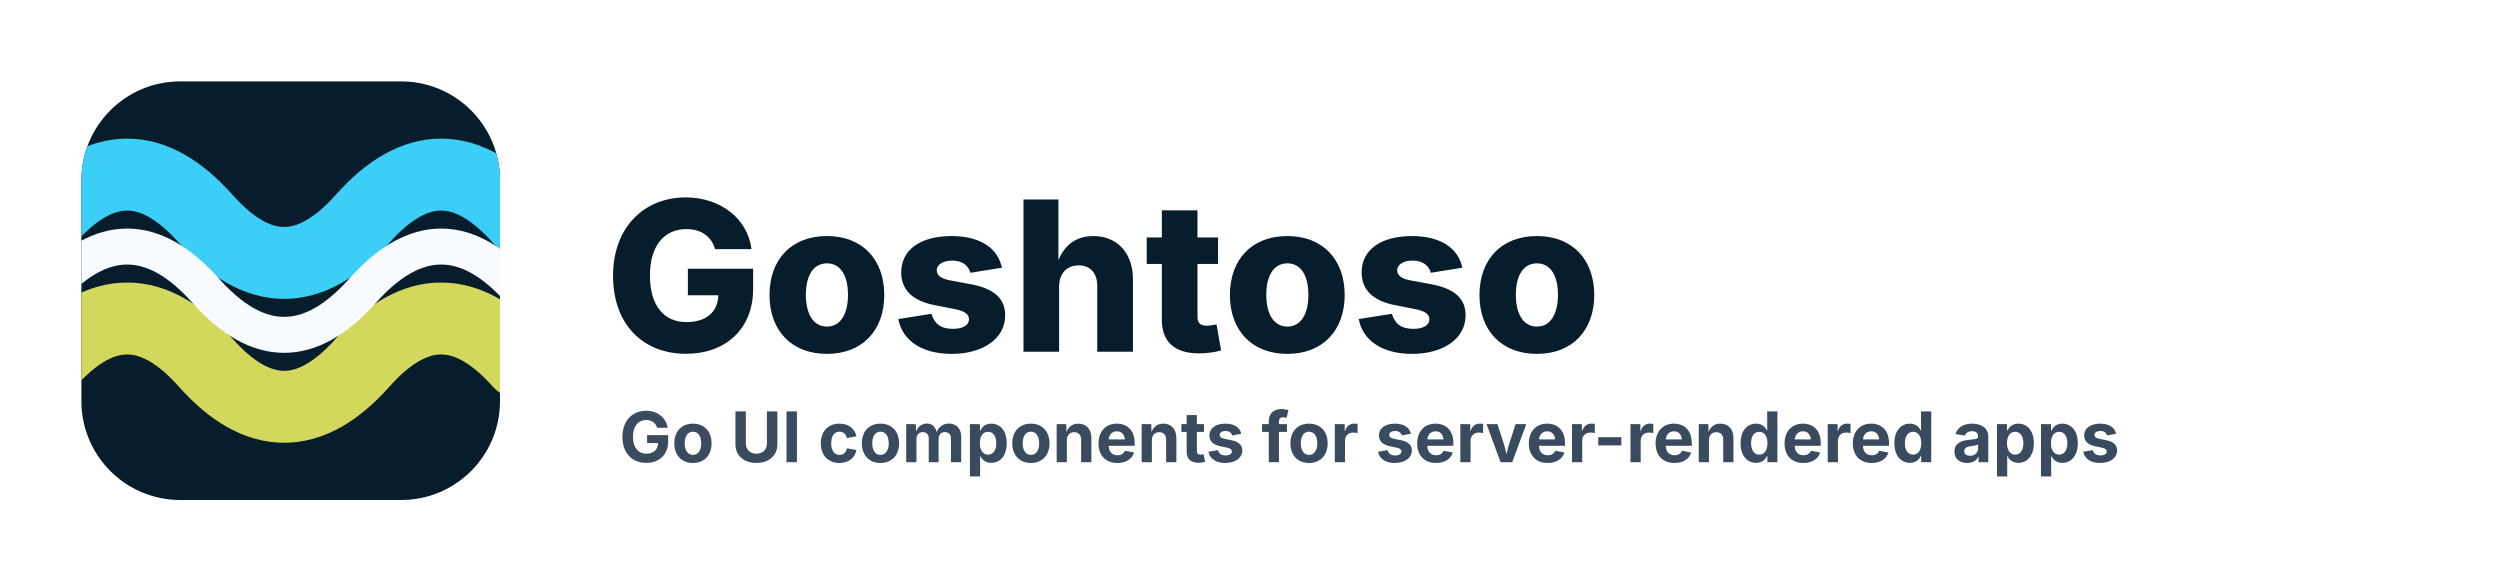
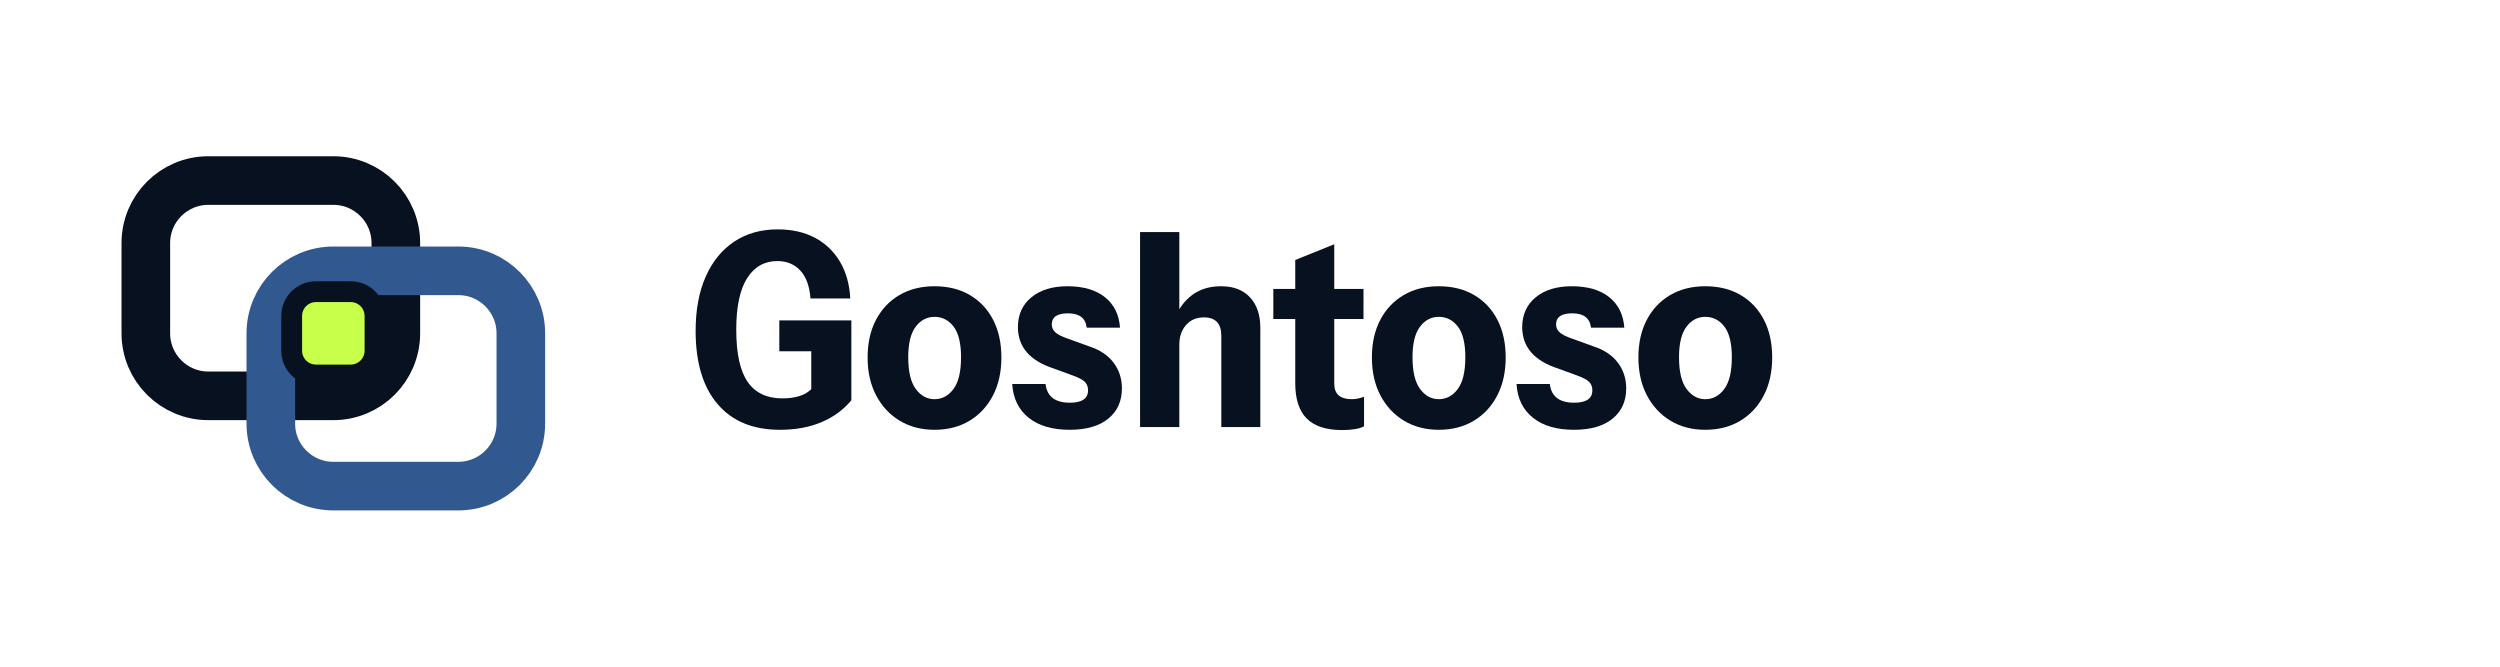
- <svg xmlns="http://www.w3.org/2000/svg" width="860" height="200" viewBox="0 0 860 200" role="img" aria-labelledby="title desc">
-   <defs>
-     <clipPath id="goshtoso-logo-tile">
-       <rect width="144" height="144" rx="34" />
-     </clipPath>
-   </defs>
-   <g transform="translate(28 28)">
-     <rect width="144" height="144" rx="34" fill="#081d2b" />
-     <g clip-path="url(#goshtoso-logo-tile)">
-       <path d="M-11.25 47.25c18-20.25 36-20.25 54 0s36 20.25 54 0 36-20.25 54 0" fill="none" stroke="#3bcef7" stroke-width="24.75" stroke-linecap="round" />
-       <path d="M-11.25 96.75c18-20.25 36-20.25 54 0s36 20.25 54 0 36-20.25 54 0" fill="none" stroke="#d3d75b" stroke-width="24.75" stroke-linecap="round" />
-       <path d="M-11.25 72c18-20.25 36-20.25 54 0s36 20.25 54 0 36-20.25 54 0" fill="none" stroke="#f7fbff" stroke-width="12.375" stroke-linecap="round" />
-     </g>
+ <svg xmlns="http://www.w3.org/2000/svg" viewBox="0 0 720 192" role="img" aria-labelledby="title desc">
+   <g transform="translate(32 32)">
+     <rect x="10" y="20" width="72" height="62" rx="18" fill="none" stroke="#07111f" stroke-width="14" stroke-linejoin="round" />
+     <rect x="46" y="46" width="72" height="62" rx="18" fill="none" stroke="#31588f" stroke-width="14" stroke-linejoin="round" />
+     <rect x="52" y="52" width="24" height="24" rx="7" fill="#c7ff4a" stroke="#07111f" stroke-width="6" />
  </g>
-   <g transform="translate(208 55)">
-     <text x="0" y="66" fill="#081d2b" font-family="Montserrat, Instrument Sans, system-ui, -apple-system, BlinkMacSystemFont, 'Segoe UI', sans-serif" font-size="72" font-weight="800" letter-spacing="0">Goshtoso</text>
-     <text x="5" y="104" fill="#3a4b5f" font-family="Instrument Sans, system-ui, -apple-system, BlinkMacSystemFont, 'Segoe UI', sans-serif" font-size="24" font-weight="650" letter-spacing="0">Go UI components for server-rendered apps</text>
+   <g transform="translate(198 123) scale(0.078 -0.078)" fill="#07111f">
+     <path d="M341 -10Q192 -10 111.0 85.0Q30 180 30 355Q30 471 67.0 555.0Q104 639 172.0 684.5Q240 730 333 730Q412 730 470.5 699.0Q529 668 563.0 610.5Q597 553 601 475H454Q449 543 416.5 578.0Q384 613 332 613Q260 613 220.0 549.5Q180 486 180 360Q180 228 222.0 167.0Q264 106 350 106Q423 106 457 140V280H339V394H605V99Q562 47 495.5 18.5Q429 -10 341 -10Z" />
+     <path d="M912 -10Q839 -10 783.5 23.5Q728 57 696.5 117.0Q665 177 665 257Q665 337 696.0 396.0Q727 455 782.5 487.5Q838 520 912 520Q987 520 1042.5 487.5Q1098 455 1128.5 396.0Q1159 337 1159 257Q1159 177 1128.0 117.0Q1097 57 1041.5 23.5Q986 -10 912 -10ZM912 103Q954 103 982.0 140.5Q1010 178 1010 258Q1010 335 982.5 371.0Q955 407 912 407Q870 407 842.5 370.5Q815 334 815 258Q815 178 843.0 140.5Q871 103 912 103Z" />
+     <path d="M1411 -10Q1315 -10 1259.5 34.5Q1204 79 1199 159H1322Q1330 90 1412 90Q1479 90 1479 136Q1479 154 1468.0 166.0Q1457 178 1424 190L1353 216Q1220 259 1220 369Q1220 438 1269.5 479.0Q1319 520 1403 520Q1491 520 1541.5 479.5Q1592 439 1597 367H1474Q1468 420 1405 420Q1345 420 1345 379Q1345 362 1358.0 350.0Q1371 338 1403 327L1483 298Q1542 279 1573.0 238.0Q1604 197 1604 143Q1604 72 1553.5 31.0Q1503 -10 1411 -10Z" />
+     <path d="M1671 0V720H1816V435Q1840 475 1878.5 497.5Q1917 520 1970 520Q2039 520 2077.0 479.0Q2115 438 2115 367V0H1971V337Q1971 405 1907 405Q1865 405 1840.5 376.5Q1816 348 1816 305V0Z" />
+     <path d="M2417 -11Q2329 -11 2286.5 31.5Q2244 74 2244 162V399H2163V510H2244V617L2388 675V510H2496V399H2388V160Q2388 103 2453 103Q2465 103 2476.0 105.5Q2487 108 2498 112V3Q2486 -4 2465.0 -7.5Q2444 -11 2417 -11Z" />
+     <path d="M2774 -10Q2701 -10 2645.5 23.5Q2590 57 2558.5 117.0Q2527 177 2527 257Q2527 337 2558.0 396.0Q2589 455 2644.5 487.5Q2700 520 2774 520Q2849 520 2904.5 487.5Q2960 455 2990.5 396.0Q3021 337 3021 257Q3021 177 2990.0 117.0Q2959 57 2903.5 23.5Q2848 -10 2774 -10ZM2774 103Q2816 103 2844.0 140.5Q2872 178 2872 258Q2872 335 2844.5 371.0Q2817 407 2774 407Q2732 407 2704.5 370.5Q2677 334 2677 258Q2677 178 2705.0 140.5Q2733 103 2774 103Z" />
+     <path d="M3273 -10Q3177 -10 3121.5 34.5Q3066 79 3061 159H3184Q3192 90 3274 90Q3341 90 3341 136Q3341 154 3330.0 166.0Q3319 178 3286 190L3215 216Q3082 259 3082 369Q3082 438 3131.5 479.0Q3181 520 3265 520Q3353 520 3403.5 479.5Q3454 439 3459 367H3336Q3330 420 3267 420Q3207 420 3207 379Q3207 362 3220.0 350.0Q3233 338 3265 327L3345 298Q3404 279 3435.0 238.0Q3466 197 3466 143Q3466 72 3415.5 31.0Q3365 -10 3273 -10Z" />
+     <path d="M3758 -10Q3685 -10 3629.5 23.5Q3574 57 3542.5 117.0Q3511 177 3511 257Q3511 337 3542.0 396.0Q3573 455 3628.5 487.5Q3684 520 3758 520Q3833 520 3888.5 487.5Q3944 455 3974.5 396.0Q4005 337 4005 257Q4005 177 3974.0 117.0Q3943 57 3887.5 23.5Q3832 -10 3758 -10ZM3758 103Q3800 103 3828.0 140.5Q3856 178 3856 258Q3856 335 3828.5 371.0Q3801 407 3758 407Q3716 407 3688.5 370.5Q3661 334 3661 258Q3661 178 3689.0 140.5Q3717 103 3758 103Z" />
  </g>
</svg>
